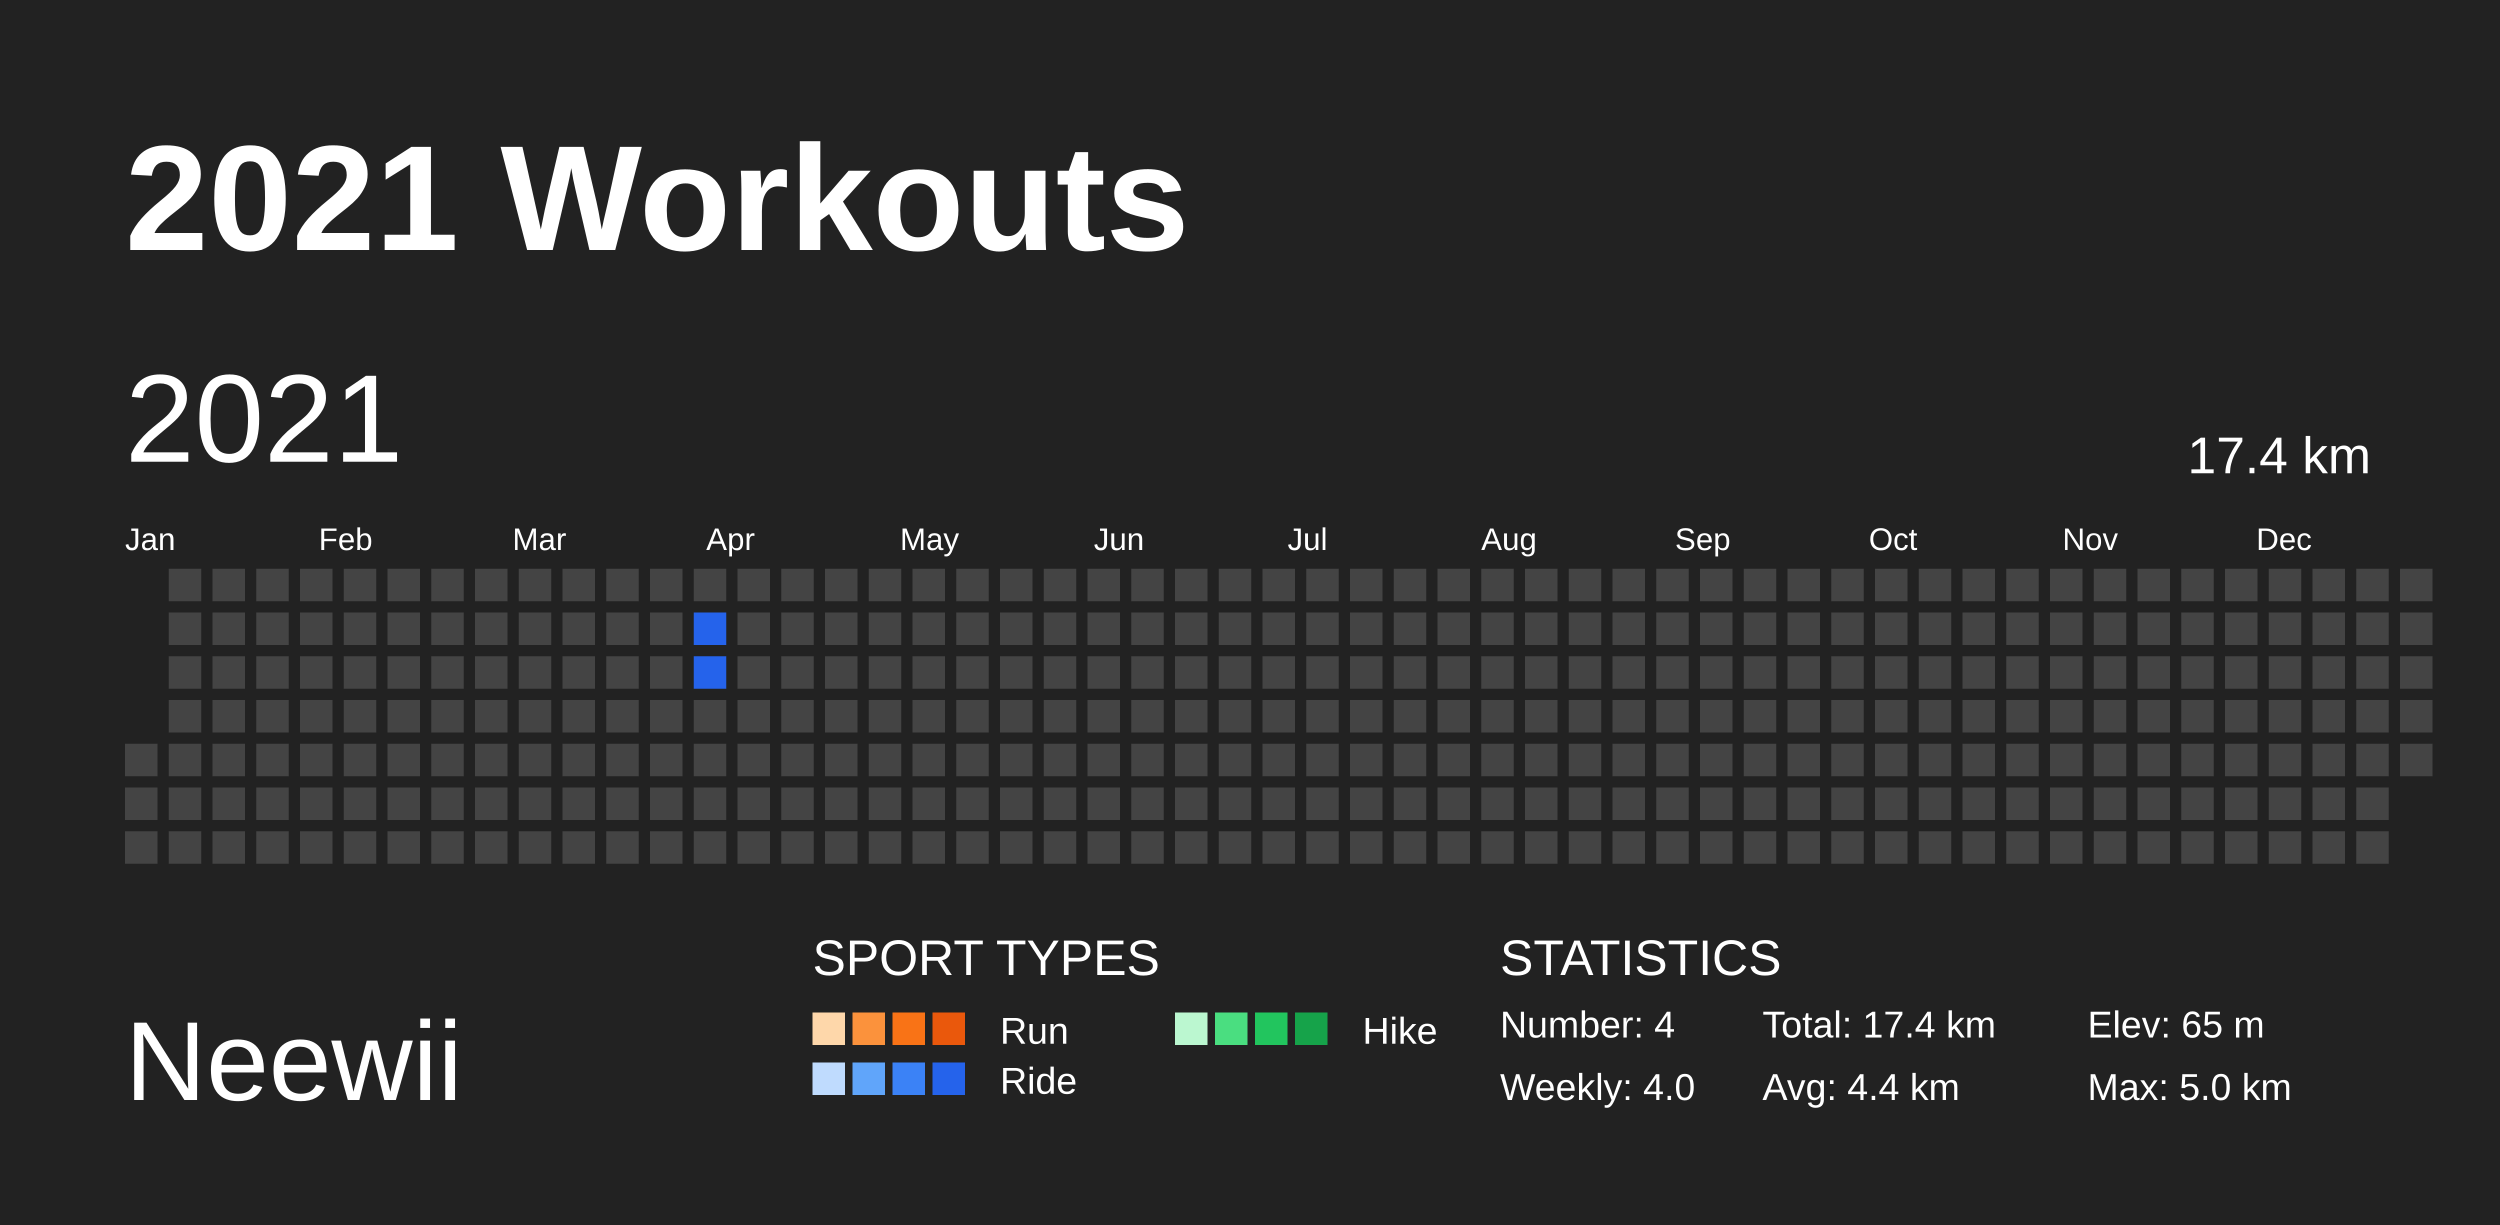
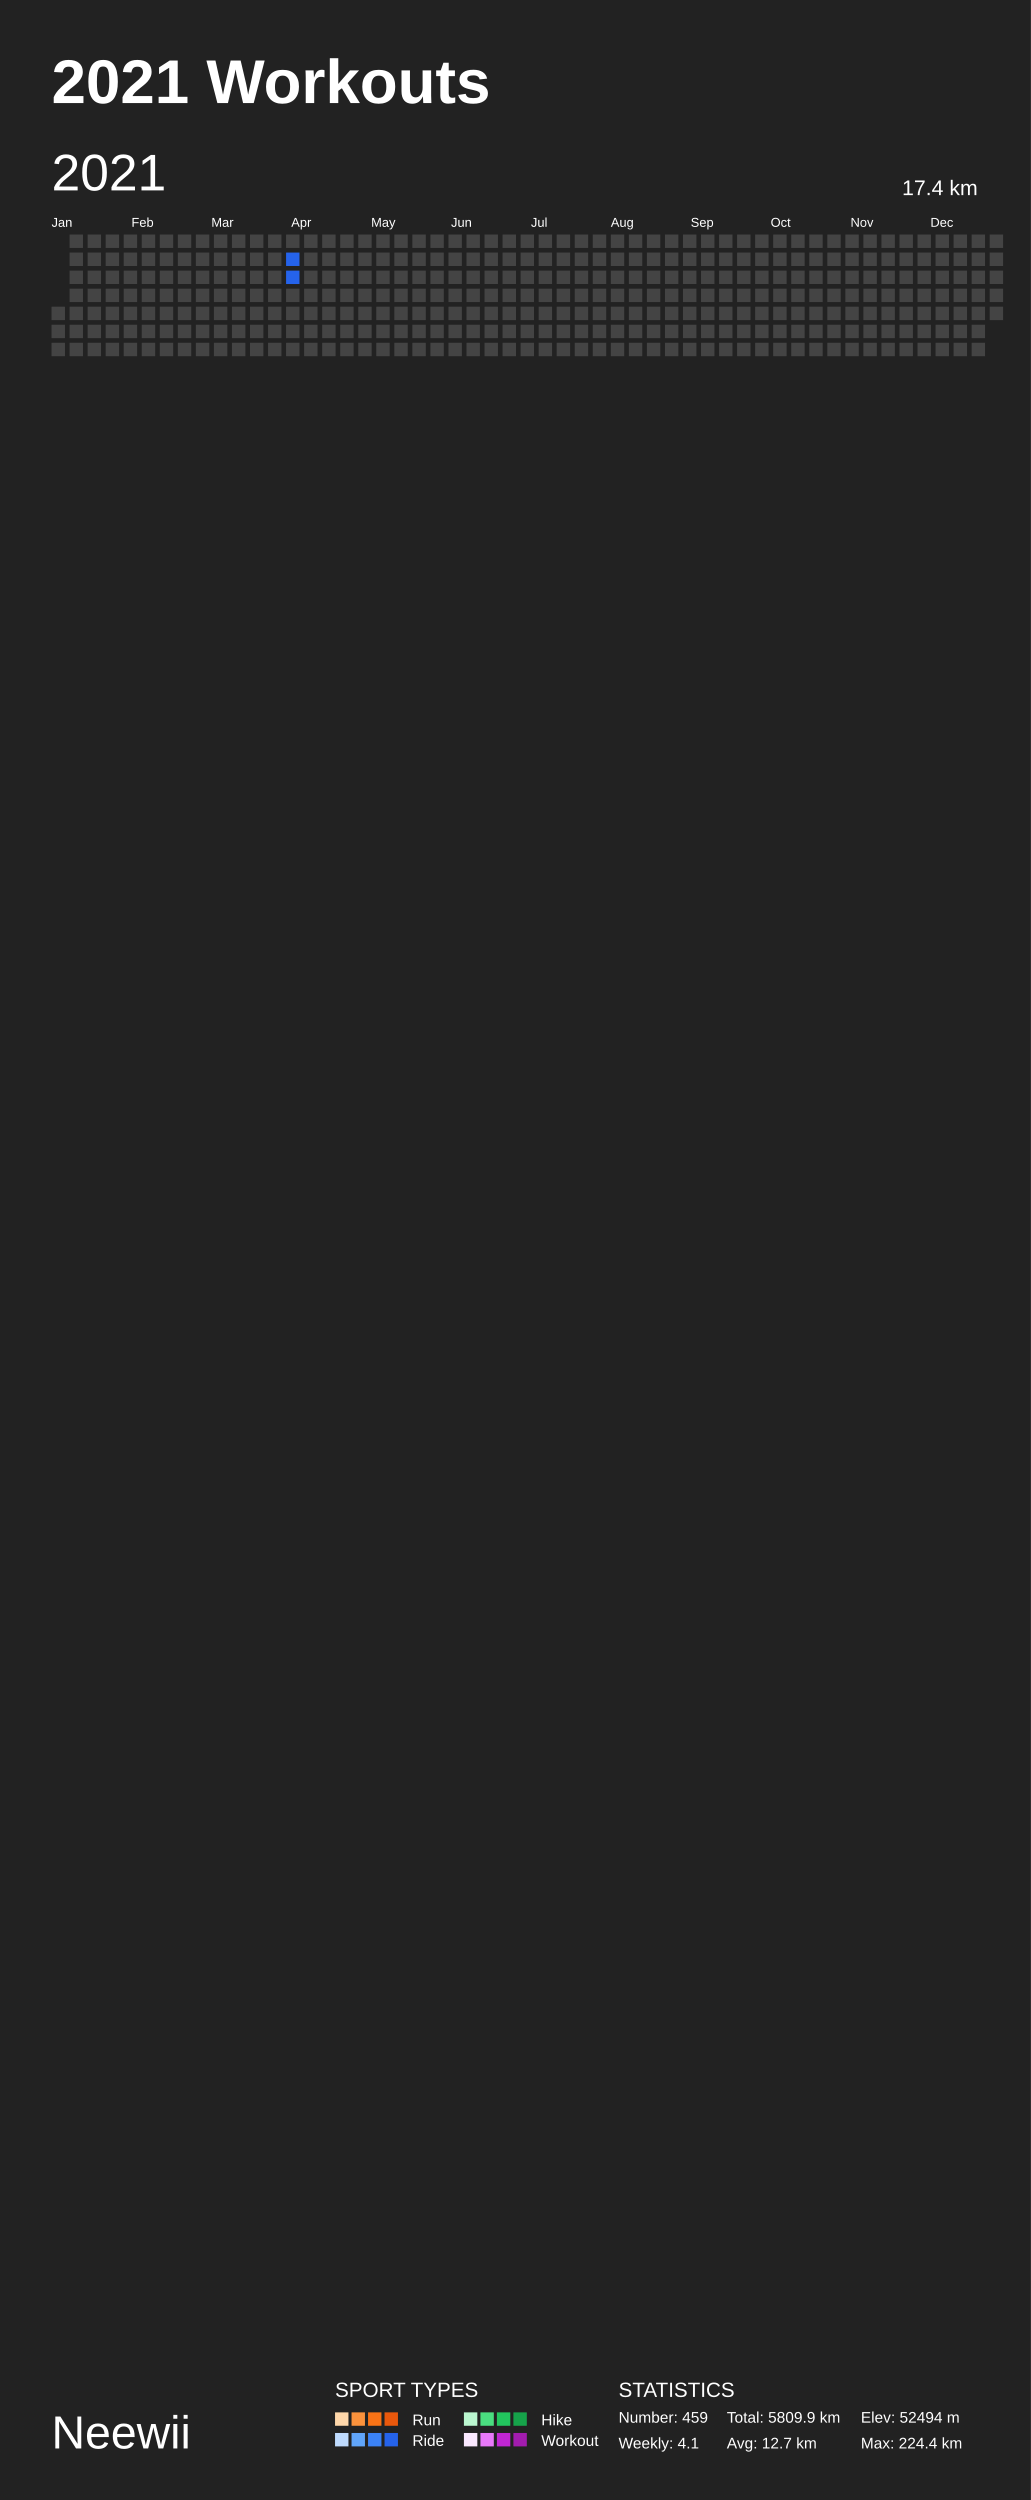
- <svg xmlns="http://www.w3.org/2000/svg" baseProfile="full" height="98mm" version="1.1" viewBox="0,0,200,98" width="200mm">
+ <svg xmlns="http://www.w3.org/2000/svg" baseProfile="full" height="485mm" version="1.1" viewBox="0,0,200,485" width="200mm">
  <defs />
-   <rect fill="#222222" height="98" width="200" x="0" y="0" />
+   <rect fill="#222222" height="485" width="200" x="0" y="0" />
  <text fill="#FFFFFF" style="font-size:12px; font-family:Arial; font-weight:bold;" x="10" y="20">2021 Workouts</text>
-   <text fill="#FFFFFF" style="font-size:9px; font-family:Arial" x="10" y="88">Neewii</text>
-   <text fill="#FFFFFF" style="font-size:4px; font-family:Arial" x="65" y="78">SPORT TYPES</text>
-   <rect fill="#fed7aa" height="2.6" width="2.6" x="65.0" y="81" />
-   <rect fill="#fb923c" height="2.6" width="2.6" x="68.2" y="81" />
-   <rect fill="#f97316" height="2.6" width="2.6" x="71.4" y="81" />
-   <rect fill="#ea580c" height="2.6" width="2.6" x="74.6" y="81" />
-   <text fill="#FFFFFF" style="font-size:3px; font-family:Arial" x="80" y="83.5">Run</text>
-   <rect fill="#bbf7d0" height="2.6" width="2.6" x="94.0" y="81" />
-   <rect fill="#4ade80" height="2.6" width="2.6" x="97.2" y="81" />
-   <rect fill="#22c55e" height="2.6" width="2.6" x="100.4" y="81" />
-   <rect fill="#16a34a" height="2.6" width="2.6" x="103.6" y="81" />
-   <text fill="#FFFFFF" style="font-size:3px; font-family:Arial" x="109" y="83.5">Hike</text>
-   <rect fill="#bfdbfe" height="2.6" width="2.6" x="65.0" y="85" />
-   <rect fill="#60a5fa" height="2.6" width="2.6" x="68.2" y="85" />
-   <rect fill="#3b82f6" height="2.6" width="2.6" x="71.4" y="85" />
-   <rect fill="#2563eb" height="2.6" width="2.6" x="74.6" y="85" />
-   <text fill="#FFFFFF" style="font-size:3px; font-family:Arial" x="80" y="87.5">Ride</text>
-   <text fill="#FFFFFF" style="font-size:4px; font-family:Arial" x="120" y="78">STATISTICS</text>
-   <text fill="#FFFFFF" style="font-size:3px; font-family:Arial" x="120" y="83">Number: 4</text>
-   <text fill="#FFFFFF" style="font-size:3px; font-family:Arial" x="120" y="88">Weekly: 4.0</text>
-   <text fill="#FFFFFF" style="font-size:3px; font-family:Arial" x="141" y="83">Total: 17.4 km</text>
-   <text fill="#FFFFFF" style="font-size:3px; font-family:Arial" x="141" y="88">Avg: 4.4 km</text>
-   <text fill="#FFFFFF" style="font-size:3px; font-family:Arial" x="167" y="83">Elev: 65 m</text>
-   <text fill="#FFFFFF" style="font-size:3px; font-family:Arial" x="167" y="88">Max: 5.0 km</text>
+   <text fill="#FFFFFF" style="font-size:9px; font-family:Arial" x="10" y="475">Neewii</text>
+   <text fill="#FFFFFF" style="font-size:4px; font-family:Arial" x="65" y="465">SPORT TYPES</text>
+   <rect fill="#fed7aa" height="2.6" width="2.6" x="65.0" y="468" />
+   <rect fill="#fb923c" height="2.6" width="2.6" x="68.2" y="468" />
+   <rect fill="#f97316" height="2.6" width="2.6" x="71.4" y="468" />
+   <rect fill="#ea580c" height="2.6" width="2.6" x="74.6" y="468" />
+   <text fill="#FFFFFF" style="font-size:3px; font-family:Arial" x="80" y="470.5">Run</text>
+   <rect fill="#bbf7d0" height="2.6" width="2.6" x="90.0" y="468" />
+   <rect fill="#4ade80" height="2.6" width="2.6" x="93.2" y="468" />
+   <rect fill="#22c55e" height="2.6" width="2.6" x="96.4" y="468" />
+   <rect fill="#16a34a" height="2.6" width="2.6" x="99.6" y="468" />
+   <text fill="#FFFFFF" style="font-size:3px; font-family:Arial" x="105" y="470.5">Hike</text>
+   <rect fill="#bfdbfe" height="2.6" width="2.6" x="65.0" y="472" />
+   <rect fill="#60a5fa" height="2.6" width="2.6" x="68.2" y="472" />
+   <rect fill="#3b82f6" height="2.6" width="2.6" x="71.4" y="472" />
+   <rect fill="#2563eb" height="2.6" width="2.6" x="74.6" y="472" />
+   <text fill="#FFFFFF" style="font-size:3px; font-family:Arial" x="80" y="474.5">Ride</text>
+   <rect fill="#fae8ff" height="2.6" width="2.6" x="90.0" y="472" />
+   <rect fill="#e879f9" height="2.6" width="2.6" x="93.2" y="472" />
+   <rect fill="#c026d3" height="2.6" width="2.6" x="96.4" y="472" />
+   <rect fill="#a21caf" height="2.6" width="2.6" x="99.6" y="472" />
+   <text fill="#FFFFFF" style="font-size:3px; font-family:Arial" x="105" y="474.5">Workout</text>
+   <text fill="#FFFFFF" style="font-size:4px; font-family:Arial" x="120" y="465">STATISTICS</text>
+   <text fill="#FFFFFF" style="font-size:3px; font-family:Arial" x="120" y="470">Number: 459</text>
+   <text fill="#FFFFFF" style="font-size:3px; font-family:Arial" x="120" y="475">Weekly: 4.1</text>
+   <text fill="#FFFFFF" style="font-size:3px; font-family:Arial" x="141" y="470">Total: 5809.9 km</text>
+   <text fill="#FFFFFF" style="font-size:3px; font-family:Arial" x="141" y="475">Avg: 12.7 km</text>
+   <text fill="#FFFFFF" style="font-size:3px; font-family:Arial" x="167" y="470">Elev: 52494 m</text>
+   <text fill="#FFFFFF" style="font-size:3px; font-family:Arial" x="167" y="475">Max: 224.4 km</text>
  <text dominant-baseline="hanging" fill="#FFFFFF" style="font-size:10.0px; font-family:Arial;" x="10" y="30">2021</text>
  <text dominant-baseline="hanging" fill="#FFFFFF" style="font-size:4.125px; font-family:Arial;" x="175" y="35">17.4 km</text>
  <text fill="#FFFFFF" style="font-size:2.5px; font-family:Arial" x="10.0" y="44">Jan</text>
  <text fill="#FFFFFF" style="font-size:2.5px; font-family:Arial" x="25.5" y="44">Feb</text>
  <text fill="#FFFFFF" style="font-size:2.5px; font-family:Arial" x="41.0" y="44">Mar</text>
  <text fill="#FFFFFF" style="font-size:2.5px; font-family:Arial" x="56.5" y="44">Apr</text>
  <text fill="#FFFFFF" style="font-size:2.5px; font-family:Arial" x="72.0" y="44">May</text>
  <text fill="#FFFFFF" style="font-size:2.5px; font-family:Arial" x="87.5" y="44">Jun</text>
  <text fill="#FFFFFF" style="font-size:2.5px; font-family:Arial" x="103.0" y="44">Jul</text>
  <text fill="#FFFFFF" style="font-size:2.5px; font-family:Arial" x="118.5" y="44">Aug</text>
  <text fill="#FFFFFF" style="font-size:2.5px; font-family:Arial" x="134.0" y="44">Sep</text>
  <text fill="#FFFFFF" style="font-size:2.5px; font-family:Arial" x="149.5" y="44">Oct</text>
  <text fill="#FFFFFF" style="font-size:2.5px; font-family:Arial" x="165.0" y="44">Nov</text>
  <text fill="#FFFFFF" style="font-size:2.5px; font-family:Arial" x="180.5" y="44">Dec</text>
  <rect fill="#444444" height="2.6" width="2.6" x="10.0" y="59.5" />
  <rect fill="#444444" height="2.6" width="2.6" x="10.0" y="63.0" />
  <rect fill="#444444" height="2.6" width="2.6" x="10.0" y="66.5" />
  <rect fill="#444444" height="2.6" width="2.6" x="13.5" y="45.5" />
  <rect fill="#444444" height="2.6" width="2.6" x="13.5" y="49.0" />
  <rect fill="#444444" height="2.6" width="2.6" x="13.5" y="52.5" />
  <rect fill="#444444" height="2.6" width="2.6" x="13.5" y="56.0" />
  <rect fill="#444444" height="2.6" width="2.6" x="13.5" y="59.5" />
  <rect fill="#444444" height="2.6" width="2.6" x="13.5" y="63.0" />
  <rect fill="#444444" height="2.6" width="2.6" x="13.5" y="66.5" />
  <rect fill="#444444" height="2.6" width="2.6" x="17.0" y="45.5" />
  <rect fill="#444444" height="2.6" width="2.6" x="17.0" y="49.0" />
  <rect fill="#444444" height="2.6" width="2.6" x="17.0" y="52.5" />
  <rect fill="#444444" height="2.6" width="2.6" x="17.0" y="56.0" />
  <rect fill="#444444" height="2.6" width="2.6" x="17.0" y="59.5" />
  <rect fill="#444444" height="2.6" width="2.6" x="17.0" y="63.0" />
  <rect fill="#444444" height="2.6" width="2.6" x="17.0" y="66.5" />
  <rect fill="#444444" height="2.6" width="2.6" x="20.5" y="45.5" />
  <rect fill="#444444" height="2.6" width="2.6" x="20.5" y="49.0" />
  <rect fill="#444444" height="2.6" width="2.6" x="20.5" y="52.5" />
  <rect fill="#444444" height="2.6" width="2.6" x="20.5" y="56.0" />
  <rect fill="#444444" height="2.6" width="2.6" x="20.5" y="59.5" />
  <rect fill="#444444" height="2.6" width="2.6" x="20.5" y="63.0" />
  <rect fill="#444444" height="2.6" width="2.6" x="20.5" y="66.5" />
  <rect fill="#444444" height="2.6" width="2.6" x="24.0" y="45.5" />
  <rect fill="#444444" height="2.6" width="2.6" x="24.0" y="49.0" />
  <rect fill="#444444" height="2.6" width="2.6" x="24.0" y="52.5" />
  <rect fill="#444444" height="2.6" width="2.6" x="24.0" y="56.0" />
  <rect fill="#444444" height="2.6" width="2.6" x="24.0" y="59.5" />
  <rect fill="#444444" height="2.6" width="2.6" x="24.0" y="63.0" />
  <rect fill="#444444" height="2.6" width="2.6" x="24.0" y="66.5" />
  <rect fill="#444444" height="2.6" width="2.6" x="27.5" y="45.5" />
  <rect fill="#444444" height="2.6" width="2.6" x="27.5" y="49.0" />
  <rect fill="#444444" height="2.6" width="2.6" x="27.5" y="52.5" />
  <rect fill="#444444" height="2.6" width="2.6" x="27.5" y="56.0" />
  <rect fill="#444444" height="2.6" width="2.6" x="27.5" y="59.5" />
  <rect fill="#444444" height="2.6" width="2.6" x="27.5" y="63.0" />
  <rect fill="#444444" height="2.6" width="2.6" x="27.5" y="66.5" />
  <rect fill="#444444" height="2.6" width="2.6" x="31.0" y="45.5" />
  <rect fill="#444444" height="2.6" width="2.6" x="31.0" y="49.0" />
  <rect fill="#444444" height="2.6" width="2.6" x="31.0" y="52.5" />
  <rect fill="#444444" height="2.6" width="2.6" x="31.0" y="56.0" />
  <rect fill="#444444" height="2.6" width="2.6" x="31.0" y="59.5" />
  <rect fill="#444444" height="2.6" width="2.6" x="31.0" y="63.0" />
  <rect fill="#444444" height="2.6" width="2.6" x="31.0" y="66.5" />
  <rect fill="#444444" height="2.6" width="2.6" x="34.5" y="45.5" />
  <rect fill="#444444" height="2.6" width="2.6" x="34.5" y="49.0" />
  <rect fill="#444444" height="2.6" width="2.6" x="34.5" y="52.5" />
  <rect fill="#444444" height="2.6" width="2.6" x="34.5" y="56.0" />
  <rect fill="#444444" height="2.6" width="2.6" x="34.5" y="59.5" />
  <rect fill="#444444" height="2.6" width="2.6" x="34.5" y="63.0" />
  <rect fill="#444444" height="2.6" width="2.6" x="34.5" y="66.5" />
  <rect fill="#444444" height="2.6" width="2.6" x="38.0" y="45.5" />
  <rect fill="#444444" height="2.6" width="2.6" x="38.0" y="49.0" />
  <rect fill="#444444" height="2.6" width="2.6" x="38.0" y="52.5" />
  <rect fill="#444444" height="2.6" width="2.6" x="38.0" y="56.0" />
  <rect fill="#444444" height="2.6" width="2.6" x="38.0" y="59.5" />
  <rect fill="#444444" height="2.6" width="2.6" x="38.0" y="63.0" />
  <rect fill="#444444" height="2.6" width="2.6" x="38.0" y="66.5" />
  <rect fill="#444444" height="2.6" width="2.6" x="41.5" y="45.5" />
  <rect fill="#444444" height="2.6" width="2.6" x="41.5" y="49.0" />
  <rect fill="#444444" height="2.6" width="2.6" x="41.5" y="52.5" />
  <rect fill="#444444" height="2.6" width="2.6" x="41.5" y="56.0" />
  <rect fill="#444444" height="2.6" width="2.6" x="41.5" y="59.5" />
  <rect fill="#444444" height="2.6" width="2.6" x="41.5" y="63.0" />
  <rect fill="#444444" height="2.6" width="2.6" x="41.5" y="66.5" />
  <rect fill="#444444" height="2.6" width="2.6" x="45.0" y="45.5" />
  <rect fill="#444444" height="2.6" width="2.6" x="45.0" y="49.0" />
  <rect fill="#444444" height="2.6" width="2.6" x="45.0" y="52.5" />
  <rect fill="#444444" height="2.6" width="2.6" x="45.0" y="56.0" />
  <rect fill="#444444" height="2.6" width="2.6" x="45.0" y="59.5" />
  <rect fill="#444444" height="2.6" width="2.6" x="45.0" y="63.0" />
  <rect fill="#444444" height="2.6" width="2.6" x="45.0" y="66.5" />
  <rect fill="#444444" height="2.6" width="2.6" x="48.5" y="45.5" />
  <rect fill="#444444" height="2.6" width="2.6" x="48.5" y="49.0" />
  <rect fill="#444444" height="2.6" width="2.6" x="48.5" y="52.5" />
  <rect fill="#444444" height="2.6" width="2.6" x="48.5" y="56.0" />
  <rect fill="#444444" height="2.6" width="2.6" x="48.5" y="59.5" />
  <rect fill="#444444" height="2.6" width="2.6" x="48.5" y="63.0" />
  <rect fill="#444444" height="2.6" width="2.6" x="48.5" y="66.5" />
  <rect fill="#444444" height="2.6" width="2.6" x="52.0" y="45.5" />
  <rect fill="#444444" height="2.6" width="2.6" x="52.0" y="49.0" />
  <rect fill="#444444" height="2.6" width="2.6" x="52.0" y="52.5" />
  <rect fill="#444444" height="2.6" width="2.6" x="52.0" y="56.0" />
  <rect fill="#444444" height="2.6" width="2.6" x="52.0" y="59.5" />
  <rect fill="#444444" height="2.6" width="2.6" x="52.0" y="63.0" />
  <rect fill="#444444" height="2.6" width="2.6" x="52.0" y="66.5" />
  <rect fill="#444444" height="2.6" width="2.6" x="55.5" y="45.5" />
  <rect fill="#2563eb" height="2.6" width="2.6" x="55.5" y="49.0" />
  <rect fill="#2563eb" height="2.6" width="2.6" x="55.5" y="52.5" />
  <rect fill="#444444" height="2.6" width="2.6" x="55.5" y="56.0" />
  <rect fill="#444444" height="2.6" width="2.6" x="55.5" y="59.5" />
  <rect fill="#444444" height="2.6" width="2.6" x="55.5" y="63.0" />
  <rect fill="#444444" height="2.6" width="2.6" x="55.5" y="66.5" />
  <rect fill="#444444" height="2.6" width="2.6" x="59.0" y="45.5" />
  <rect fill="#444444" height="2.6" width="2.6" x="59.0" y="49.0" />
  <rect fill="#444444" height="2.6" width="2.6" x="59.0" y="52.5" />
  <rect fill="#444444" height="2.6" width="2.6" x="59.0" y="56.0" />
  <rect fill="#444444" height="2.6" width="2.6" x="59.0" y="59.5" />
  <rect fill="#444444" height="2.6" width="2.6" x="59.0" y="63.0" />
  <rect fill="#444444" height="2.6" width="2.6" x="59.0" y="66.5" />
  <rect fill="#444444" height="2.6" width="2.6" x="62.5" y="45.5" />
  <rect fill="#444444" height="2.6" width="2.6" x="62.5" y="49.0" />
  <rect fill="#444444" height="2.6" width="2.6" x="62.5" y="52.5" />
  <rect fill="#444444" height="2.6" width="2.6" x="62.5" y="56.0" />
  <rect fill="#444444" height="2.6" width="2.6" x="62.5" y="59.5" />
  <rect fill="#444444" height="2.6" width="2.6" x="62.5" y="63.0" />
  <rect fill="#444444" height="2.6" width="2.6" x="62.5" y="66.5" />
  <rect fill="#444444" height="2.6" width="2.6" x="66.0" y="45.5" />
  <rect fill="#444444" height="2.6" width="2.6" x="66.0" y="49.0" />
  <rect fill="#444444" height="2.6" width="2.6" x="66.0" y="52.5" />
  <rect fill="#444444" height="2.6" width="2.6" x="66.0" y="56.0" />
  <rect fill="#444444" height="2.6" width="2.6" x="66.0" y="59.5" />
  <rect fill="#444444" height="2.6" width="2.6" x="66.0" y="63.0" />
  <rect fill="#444444" height="2.6" width="2.6" x="66.0" y="66.5" />
  <rect fill="#444444" height="2.6" width="2.6" x="69.5" y="45.5" />
  <rect fill="#444444" height="2.6" width="2.6" x="69.5" y="49.0" />
  <rect fill="#444444" height="2.6" width="2.6" x="69.5" y="52.5" />
  <rect fill="#444444" height="2.6" width="2.6" x="69.5" y="56.0" />
  <rect fill="#444444" height="2.6" width="2.6" x="69.5" y="59.5" />
  <rect fill="#444444" height="2.6" width="2.6" x="69.5" y="63.0" />
  <rect fill="#444444" height="2.6" width="2.6" x="69.5" y="66.5" />
  <rect fill="#444444" height="2.6" width="2.6" x="73.0" y="45.5" />
  <rect fill="#444444" height="2.6" width="2.6" x="73.0" y="49.0" />
  <rect fill="#444444" height="2.6" width="2.6" x="73.0" y="52.5" />
  <rect fill="#444444" height="2.6" width="2.6" x="73.0" y="56.0" />
  <rect fill="#444444" height="2.6" width="2.6" x="73.0" y="59.5" />
  <rect fill="#444444" height="2.6" width="2.6" x="73.0" y="63.0" />
  <rect fill="#444444" height="2.6" width="2.6" x="73.0" y="66.5" />
  <rect fill="#444444" height="2.6" width="2.6" x="76.5" y="45.5" />
  <rect fill="#444444" height="2.6" width="2.6" x="76.5" y="49.0" />
  <rect fill="#444444" height="2.6" width="2.6" x="76.5" y="52.5" />
  <rect fill="#444444" height="2.6" width="2.6" x="76.5" y="56.0" />
  <rect fill="#444444" height="2.6" width="2.6" x="76.5" y="59.5" />
  <rect fill="#444444" height="2.6" width="2.6" x="76.5" y="63.0" />
  <rect fill="#444444" height="2.6" width="2.6" x="76.5" y="66.5" />
  <rect fill="#444444" height="2.6" width="2.6" x="80.0" y="45.5" />
  <rect fill="#444444" height="2.6" width="2.6" x="80.0" y="49.0" />
  <rect fill="#444444" height="2.6" width="2.6" x="80.0" y="52.5" />
  <rect fill="#444444" height="2.6" width="2.6" x="80.0" y="56.0" />
  <rect fill="#444444" height="2.6" width="2.6" x="80.0" y="59.5" />
  <rect fill="#444444" height="2.6" width="2.6" x="80.0" y="63.0" />
  <rect fill="#444444" height="2.6" width="2.6" x="80.0" y="66.5" />
  <rect fill="#444444" height="2.6" width="2.6" x="83.5" y="45.5" />
  <rect fill="#444444" height="2.6" width="2.6" x="83.5" y="49.0" />
  <rect fill="#444444" height="2.6" width="2.6" x="83.5" y="52.5" />
  <rect fill="#444444" height="2.6" width="2.6" x="83.5" y="56.0" />
  <rect fill="#444444" height="2.6" width="2.6" x="83.5" y="59.5" />
  <rect fill="#444444" height="2.6" width="2.6" x="83.5" y="63.0" />
  <rect fill="#444444" height="2.6" width="2.6" x="83.5" y="66.5" />
  <rect fill="#444444" height="2.6" width="2.6" x="87.0" y="45.5" />
  <rect fill="#444444" height="2.6" width="2.6" x="87.0" y="49.0" />
  <rect fill="#444444" height="2.6" width="2.6" x="87.0" y="52.5" />
  <rect fill="#444444" height="2.6" width="2.6" x="87.0" y="56.0" />
  <rect fill="#444444" height="2.6" width="2.6" x="87.0" y="59.5" />
  <rect fill="#444444" height="2.6" width="2.6" x="87.0" y="63.0" />
  <rect fill="#444444" height="2.6" width="2.6" x="87.0" y="66.5" />
  <rect fill="#444444" height="2.6" width="2.6" x="90.5" y="45.5" />
  <rect fill="#444444" height="2.6" width="2.6" x="90.5" y="49.0" />
  <rect fill="#444444" height="2.6" width="2.6" x="90.5" y="52.5" />
  <rect fill="#444444" height="2.6" width="2.6" x="90.5" y="56.0" />
  <rect fill="#444444" height="2.6" width="2.6" x="90.5" y="59.5" />
  <rect fill="#444444" height="2.6" width="2.6" x="90.5" y="63.0" />
  <rect fill="#444444" height="2.6" width="2.6" x="90.5" y="66.5" />
  <rect fill="#444444" height="2.6" width="2.6" x="94.0" y="45.5" />
  <rect fill="#444444" height="2.6" width="2.6" x="94.0" y="49.0" />
  <rect fill="#444444" height="2.6" width="2.6" x="94.0" y="52.5" />
  <rect fill="#444444" height="2.6" width="2.6" x="94.0" y="56.0" />
  <rect fill="#444444" height="2.6" width="2.6" x="94.0" y="59.5" />
  <rect fill="#444444" height="2.6" width="2.6" x="94.0" y="63.0" />
  <rect fill="#444444" height="2.6" width="2.6" x="94.0" y="66.5" />
  <rect fill="#444444" height="2.6" width="2.6" x="97.5" y="45.5" />
  <rect fill="#444444" height="2.6" width="2.6" x="97.5" y="49.0" />
  <rect fill="#444444" height="2.6" width="2.6" x="97.5" y="52.5" />
  <rect fill="#444444" height="2.6" width="2.6" x="97.5" y="56.0" />
  <rect fill="#444444" height="2.6" width="2.6" x="97.5" y="59.5" />
  <rect fill="#444444" height="2.6" width="2.6" x="97.5" y="63.0" />
  <rect fill="#444444" height="2.6" width="2.6" x="97.5" y="66.5" />
  <rect fill="#444444" height="2.6" width="2.6" x="101.0" y="45.5" />
  <rect fill="#444444" height="2.6" width="2.6" x="101.0" y="49.0" />
  <rect fill="#444444" height="2.6" width="2.6" x="101.0" y="52.5" />
  <rect fill="#444444" height="2.6" width="2.6" x="101.0" y="56.0" />
  <rect fill="#444444" height="2.6" width="2.6" x="101.0" y="59.5" />
  <rect fill="#444444" height="2.6" width="2.6" x="101.0" y="63.0" />
  <rect fill="#444444" height="2.6" width="2.6" x="101.0" y="66.5" />
  <rect fill="#444444" height="2.6" width="2.6" x="104.5" y="45.5" />
  <rect fill="#444444" height="2.6" width="2.6" x="104.5" y="49.0" />
  <rect fill="#444444" height="2.6" width="2.6" x="104.5" y="52.5" />
  <rect fill="#444444" height="2.6" width="2.6" x="104.5" y="56.0" />
  <rect fill="#444444" height="2.6" width="2.6" x="104.5" y="59.5" />
  <rect fill="#444444" height="2.6" width="2.6" x="104.5" y="63.0" />
  <rect fill="#444444" height="2.6" width="2.6" x="104.5" y="66.5" />
  <rect fill="#444444" height="2.6" width="2.6" x="108.0" y="45.5" />
  <rect fill="#444444" height="2.6" width="2.6" x="108.0" y="49.0" />
  <rect fill="#444444" height="2.6" width="2.6" x="108.0" y="52.5" />
  <rect fill="#444444" height="2.6" width="2.6" x="108.0" y="56.0" />
  <rect fill="#444444" height="2.6" width="2.6" x="108.0" y="59.5" />
  <rect fill="#444444" height="2.6" width="2.6" x="108.0" y="63.0" />
  <rect fill="#444444" height="2.6" width="2.6" x="108.0" y="66.5" />
  <rect fill="#444444" height="2.6" width="2.6" x="111.5" y="45.5" />
  <rect fill="#444444" height="2.6" width="2.6" x="111.5" y="49.0" />
  <rect fill="#444444" height="2.6" width="2.6" x="111.5" y="52.5" />
  <rect fill="#444444" height="2.6" width="2.6" x="111.5" y="56.0" />
  <rect fill="#444444" height="2.6" width="2.6" x="111.5" y="59.5" />
  <rect fill="#444444" height="2.6" width="2.6" x="111.5" y="63.0" />
  <rect fill="#444444" height="2.6" width="2.6" x="111.5" y="66.5" />
  <rect fill="#444444" height="2.6" width="2.6" x="115.0" y="45.5" />
  <rect fill="#444444" height="2.6" width="2.6" x="115.0" y="49.0" />
  <rect fill="#444444" height="2.6" width="2.6" x="115.0" y="52.5" />
  <rect fill="#444444" height="2.6" width="2.6" x="115.0" y="56.0" />
  <rect fill="#444444" height="2.6" width="2.6" x="115.0" y="59.5" />
  <rect fill="#444444" height="2.6" width="2.6" x="115.0" y="63.0" />
  <rect fill="#444444" height="2.6" width="2.6" x="115.0" y="66.5" />
  <rect fill="#444444" height="2.6" width="2.6" x="118.5" y="45.5" />
  <rect fill="#444444" height="2.6" width="2.6" x="118.5" y="49.0" />
  <rect fill="#444444" height="2.6" width="2.6" x="118.5" y="52.5" />
  <rect fill="#444444" height="2.6" width="2.6" x="118.5" y="56.0" />
  <rect fill="#444444" height="2.6" width="2.6" x="118.5" y="59.5" />
  <rect fill="#444444" height="2.6" width="2.6" x="118.5" y="63.0" />
  <rect fill="#444444" height="2.6" width="2.6" x="118.5" y="66.5" />
  <rect fill="#444444" height="2.6" width="2.6" x="122.0" y="45.5" />
  <rect fill="#444444" height="2.6" width="2.6" x="122.0" y="49.0" />
  <rect fill="#444444" height="2.6" width="2.6" x="122.0" y="52.5" />
  <rect fill="#444444" height="2.6" width="2.6" x="122.0" y="56.0" />
  <rect fill="#444444" height="2.6" width="2.6" x="122.0" y="59.5" />
  <rect fill="#444444" height="2.6" width="2.6" x="122.0" y="63.0" />
  <rect fill="#444444" height="2.6" width="2.6" x="122.0" y="66.5" />
  <rect fill="#444444" height="2.6" width="2.6" x="125.5" y="45.5" />
  <rect fill="#444444" height="2.6" width="2.6" x="125.5" y="49.0" />
  <rect fill="#444444" height="2.6" width="2.6" x="125.5" y="52.5" />
  <rect fill="#444444" height="2.6" width="2.6" x="125.5" y="56.0" />
  <rect fill="#444444" height="2.6" width="2.6" x="125.5" y="59.5" />
  <rect fill="#444444" height="2.6" width="2.6" x="125.5" y="63.0" />
  <rect fill="#444444" height="2.6" width="2.6" x="125.5" y="66.5" />
  <rect fill="#444444" height="2.6" width="2.6" x="129.0" y="45.5" />
  <rect fill="#444444" height="2.6" width="2.6" x="129.0" y="49.0" />
  <rect fill="#444444" height="2.6" width="2.6" x="129.0" y="52.5" />
  <rect fill="#444444" height="2.6" width="2.6" x="129.0" y="56.0" />
  <rect fill="#444444" height="2.6" width="2.6" x="129.0" y="59.5" />
  <rect fill="#444444" height="2.6" width="2.6" x="129.0" y="63.0" />
  <rect fill="#444444" height="2.6" width="2.6" x="129.0" y="66.5" />
  <rect fill="#444444" height="2.6" width="2.6" x="132.5" y="45.5" />
  <rect fill="#444444" height="2.6" width="2.6" x="132.5" y="49.0" />
  <rect fill="#444444" height="2.6" width="2.6" x="132.5" y="52.5" />
  <rect fill="#444444" height="2.6" width="2.6" x="132.5" y="56.0" />
  <rect fill="#444444" height="2.6" width="2.6" x="132.5" y="59.5" />
  <rect fill="#444444" height="2.6" width="2.6" x="132.5" y="63.0" />
  <rect fill="#444444" height="2.6" width="2.6" x="132.5" y="66.5" />
  <rect fill="#444444" height="2.6" width="2.6" x="136.0" y="45.5" />
  <rect fill="#444444" height="2.6" width="2.6" x="136.0" y="49.0" />
  <rect fill="#444444" height="2.6" width="2.6" x="136.0" y="52.5" />
  <rect fill="#444444" height="2.6" width="2.6" x="136.0" y="56.0" />
  <rect fill="#444444" height="2.6" width="2.6" x="136.0" y="59.5" />
  <rect fill="#444444" height="2.6" width="2.6" x="136.0" y="63.0" />
  <rect fill="#444444" height="2.6" width="2.6" x="136.0" y="66.5" />
  <rect fill="#444444" height="2.6" width="2.6" x="139.5" y="45.5" />
  <rect fill="#444444" height="2.6" width="2.6" x="139.5" y="49.0" />
  <rect fill="#444444" height="2.6" width="2.6" x="139.5" y="52.5" />
  <rect fill="#444444" height="2.6" width="2.6" x="139.5" y="56.0" />
  <rect fill="#444444" height="2.6" width="2.6" x="139.5" y="59.5" />
  <rect fill="#444444" height="2.6" width="2.6" x="139.5" y="63.0" />
  <rect fill="#444444" height="2.6" width="2.6" x="139.5" y="66.5" />
  <rect fill="#444444" height="2.6" width="2.6" x="143.0" y="45.5" />
  <rect fill="#444444" height="2.6" width="2.6" x="143.0" y="49.0" />
  <rect fill="#444444" height="2.6" width="2.6" x="143.0" y="52.5" />
  <rect fill="#444444" height="2.6" width="2.6" x="143.0" y="56.0" />
  <rect fill="#444444" height="2.6" width="2.6" x="143.0" y="59.5" />
  <rect fill="#444444" height="2.6" width="2.6" x="143.0" y="63.0" />
  <rect fill="#444444" height="2.6" width="2.6" x="143.0" y="66.5" />
  <rect fill="#444444" height="2.6" width="2.6" x="146.5" y="45.5" />
  <rect fill="#444444" height="2.6" width="2.6" x="146.5" y="49.0" />
  <rect fill="#444444" height="2.6" width="2.6" x="146.5" y="52.5" />
  <rect fill="#444444" height="2.6" width="2.6" x="146.5" y="56.0" />
  <rect fill="#444444" height="2.6" width="2.6" x="146.5" y="59.5" />
  <rect fill="#444444" height="2.6" width="2.6" x="146.5" y="63.0" />
  <rect fill="#444444" height="2.6" width="2.6" x="146.5" y="66.5" />
  <rect fill="#444444" height="2.6" width="2.6" x="150.0" y="45.5" />
  <rect fill="#444444" height="2.6" width="2.6" x="150.0" y="49.0" />
  <rect fill="#444444" height="2.6" width="2.6" x="150.0" y="52.5" />
  <rect fill="#444444" height="2.6" width="2.6" x="150.0" y="56.0" />
  <rect fill="#444444" height="2.6" width="2.6" x="150.0" y="59.5" />
  <rect fill="#444444" height="2.6" width="2.6" x="150.0" y="63.0" />
  <rect fill="#444444" height="2.6" width="2.6" x="150.0" y="66.5" />
  <rect fill="#444444" height="2.6" width="2.6" x="153.5" y="45.5" />
  <rect fill="#444444" height="2.6" width="2.6" x="153.5" y="49.0" />
  <rect fill="#444444" height="2.6" width="2.6" x="153.5" y="52.5" />
  <rect fill="#444444" height="2.6" width="2.6" x="153.5" y="56.0" />
  <rect fill="#444444" height="2.6" width="2.6" x="153.5" y="59.5" />
  <rect fill="#444444" height="2.6" width="2.6" x="153.5" y="63.0" />
  <rect fill="#444444" height="2.6" width="2.6" x="153.5" y="66.5" />
  <rect fill="#444444" height="2.6" width="2.6" x="157.0" y="45.5" />
  <rect fill="#444444" height="2.6" width="2.6" x="157.0" y="49.0" />
  <rect fill="#444444" height="2.6" width="2.6" x="157.0" y="52.5" />
  <rect fill="#444444" height="2.6" width="2.6" x="157.0" y="56.0" />
  <rect fill="#444444" height="2.6" width="2.6" x="157.0" y="59.5" />
  <rect fill="#444444" height="2.6" width="2.6" x="157.0" y="63.0" />
  <rect fill="#444444" height="2.6" width="2.6" x="157.0" y="66.5" />
  <rect fill="#444444" height="2.6" width="2.6" x="160.5" y="45.5" />
  <rect fill="#444444" height="2.6" width="2.6" x="160.5" y="49.0" />
  <rect fill="#444444" height="2.6" width="2.6" x="160.5" y="52.5" />
  <rect fill="#444444" height="2.6" width="2.6" x="160.5" y="56.0" />
  <rect fill="#444444" height="2.6" width="2.6" x="160.5" y="59.5" />
  <rect fill="#444444" height="2.6" width="2.6" x="160.5" y="63.0" />
  <rect fill="#444444" height="2.6" width="2.6" x="160.5" y="66.5" />
  <rect fill="#444444" height="2.6" width="2.6" x="164.0" y="45.5" />
  <rect fill="#444444" height="2.6" width="2.6" x="164.0" y="49.0" />
  <rect fill="#444444" height="2.6" width="2.6" x="164.0" y="52.5" />
  <rect fill="#444444" height="2.6" width="2.6" x="164.0" y="56.0" />
  <rect fill="#444444" height="2.6" width="2.6" x="164.0" y="59.5" />
  <rect fill="#444444" height="2.6" width="2.6" x="164.0" y="63.0" />
  <rect fill="#444444" height="2.6" width="2.6" x="164.0" y="66.5" />
  <rect fill="#444444" height="2.6" width="2.6" x="167.5" y="45.5" />
  <rect fill="#444444" height="2.6" width="2.6" x="167.5" y="49.0" />
  <rect fill="#444444" height="2.6" width="2.6" x="167.5" y="52.5" />
  <rect fill="#444444" height="2.6" width="2.6" x="167.5" y="56.0" />
  <rect fill="#444444" height="2.6" width="2.6" x="167.5" y="59.5" />
  <rect fill="#444444" height="2.6" width="2.6" x="167.5" y="63.0" />
  <rect fill="#444444" height="2.6" width="2.6" x="167.5" y="66.5" />
  <rect fill="#444444" height="2.6" width="2.6" x="171.0" y="45.5" />
  <rect fill="#444444" height="2.6" width="2.6" x="171.0" y="49.0" />
  <rect fill="#444444" height="2.6" width="2.6" x="171.0" y="52.5" />
  <rect fill="#444444" height="2.6" width="2.6" x="171.0" y="56.0" />
  <rect fill="#444444" height="2.6" width="2.6" x="171.0" y="59.5" />
  <rect fill="#444444" height="2.6" width="2.6" x="171.0" y="63.0" />
  <rect fill="#444444" height="2.6" width="2.6" x="171.0" y="66.5" />
  <rect fill="#444444" height="2.6" width="2.6" x="174.5" y="45.5" />
  <rect fill="#444444" height="2.6" width="2.6" x="174.5" y="49.0" />
  <rect fill="#444444" height="2.6" width="2.6" x="174.5" y="52.5" />
  <rect fill="#444444" height="2.6" width="2.6" x="174.5" y="56.0" />
  <rect fill="#444444" height="2.6" width="2.6" x="174.5" y="59.5" />
  <rect fill="#444444" height="2.6" width="2.6" x="174.5" y="63.0" />
  <rect fill="#444444" height="2.6" width="2.6" x="174.5" y="66.5" />
  <rect fill="#444444" height="2.6" width="2.6" x="178.0" y="45.5" />
  <rect fill="#444444" height="2.6" width="2.6" x="178.0" y="49.0" />
  <rect fill="#444444" height="2.6" width="2.6" x="178.0" y="52.5" />
  <rect fill="#444444" height="2.6" width="2.6" x="178.0" y="56.0" />
  <rect fill="#444444" height="2.6" width="2.6" x="178.0" y="59.5" />
  <rect fill="#444444" height="2.6" width="2.6" x="178.0" y="63.0" />
  <rect fill="#444444" height="2.6" width="2.6" x="178.0" y="66.5" />
  <rect fill="#444444" height="2.6" width="2.6" x="181.5" y="45.5" />
  <rect fill="#444444" height="2.6" width="2.6" x="181.5" y="49.0" />
  <rect fill="#444444" height="2.6" width="2.6" x="181.5" y="52.5" />
  <rect fill="#444444" height="2.6" width="2.6" x="181.5" y="56.0" />
  <rect fill="#444444" height="2.6" width="2.6" x="181.5" y="59.5" />
  <rect fill="#444444" height="2.6" width="2.6" x="181.5" y="63.0" />
  <rect fill="#444444" height="2.6" width="2.6" x="181.5" y="66.5" />
  <rect fill="#444444" height="2.6" width="2.6" x="185.0" y="45.5" />
  <rect fill="#444444" height="2.6" width="2.6" x="185.0" y="49.0" />
  <rect fill="#444444" height="2.6" width="2.6" x="185.0" y="52.5" />
  <rect fill="#444444" height="2.6" width="2.6" x="185.0" y="56.0" />
  <rect fill="#444444" height="2.6" width="2.6" x="185.0" y="59.5" />
  <rect fill="#444444" height="2.6" width="2.6" x="185.0" y="63.0" />
  <rect fill="#444444" height="2.6" width="2.6" x="185.0" y="66.5" />
  <rect fill="#444444" height="2.6" width="2.6" x="188.5" y="45.5" />
  <rect fill="#444444" height="2.6" width="2.6" x="188.5" y="49.0" />
  <rect fill="#444444" height="2.6" width="2.6" x="188.5" y="52.5" />
  <rect fill="#444444" height="2.6" width="2.6" x="188.5" y="56.0" />
  <rect fill="#444444" height="2.6" width="2.6" x="188.5" y="59.5" />
  <rect fill="#444444" height="2.6" width="2.6" x="188.5" y="63.0" />
  <rect fill="#444444" height="2.6" width="2.6" x="188.5" y="66.5" />
  <rect fill="#444444" height="2.6" width="2.6" x="192.0" y="45.5" />
  <rect fill="#444444" height="2.6" width="2.6" x="192.0" y="49.0" />
  <rect fill="#444444" height="2.6" width="2.6" x="192.0" y="52.5" />
  <rect fill="#444444" height="2.6" width="2.6" x="192.0" y="56.0" />
  <rect fill="#444444" height="2.6" width="2.6" x="192.0" y="59.5" />
</svg>
